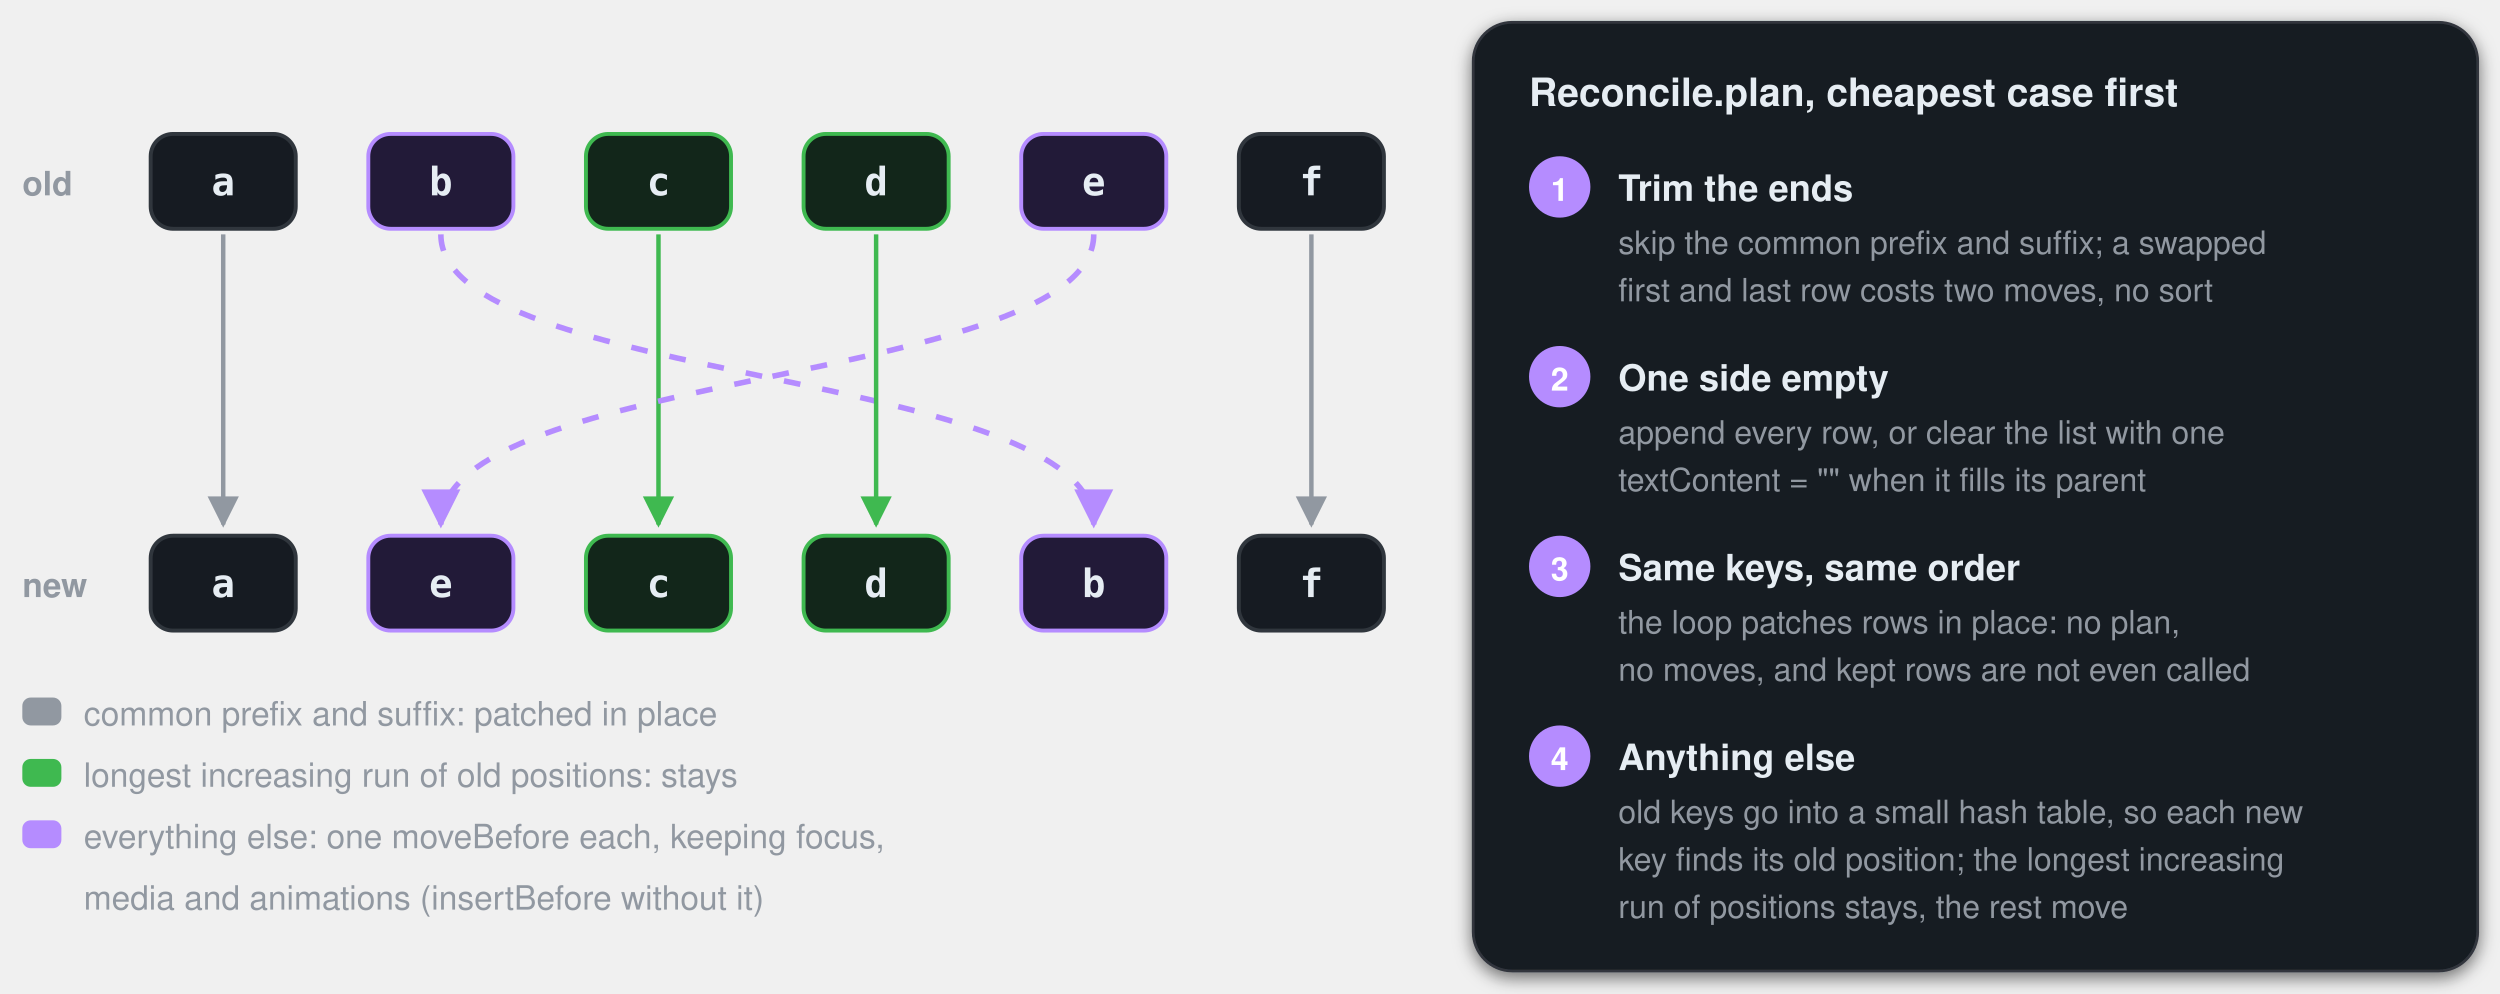
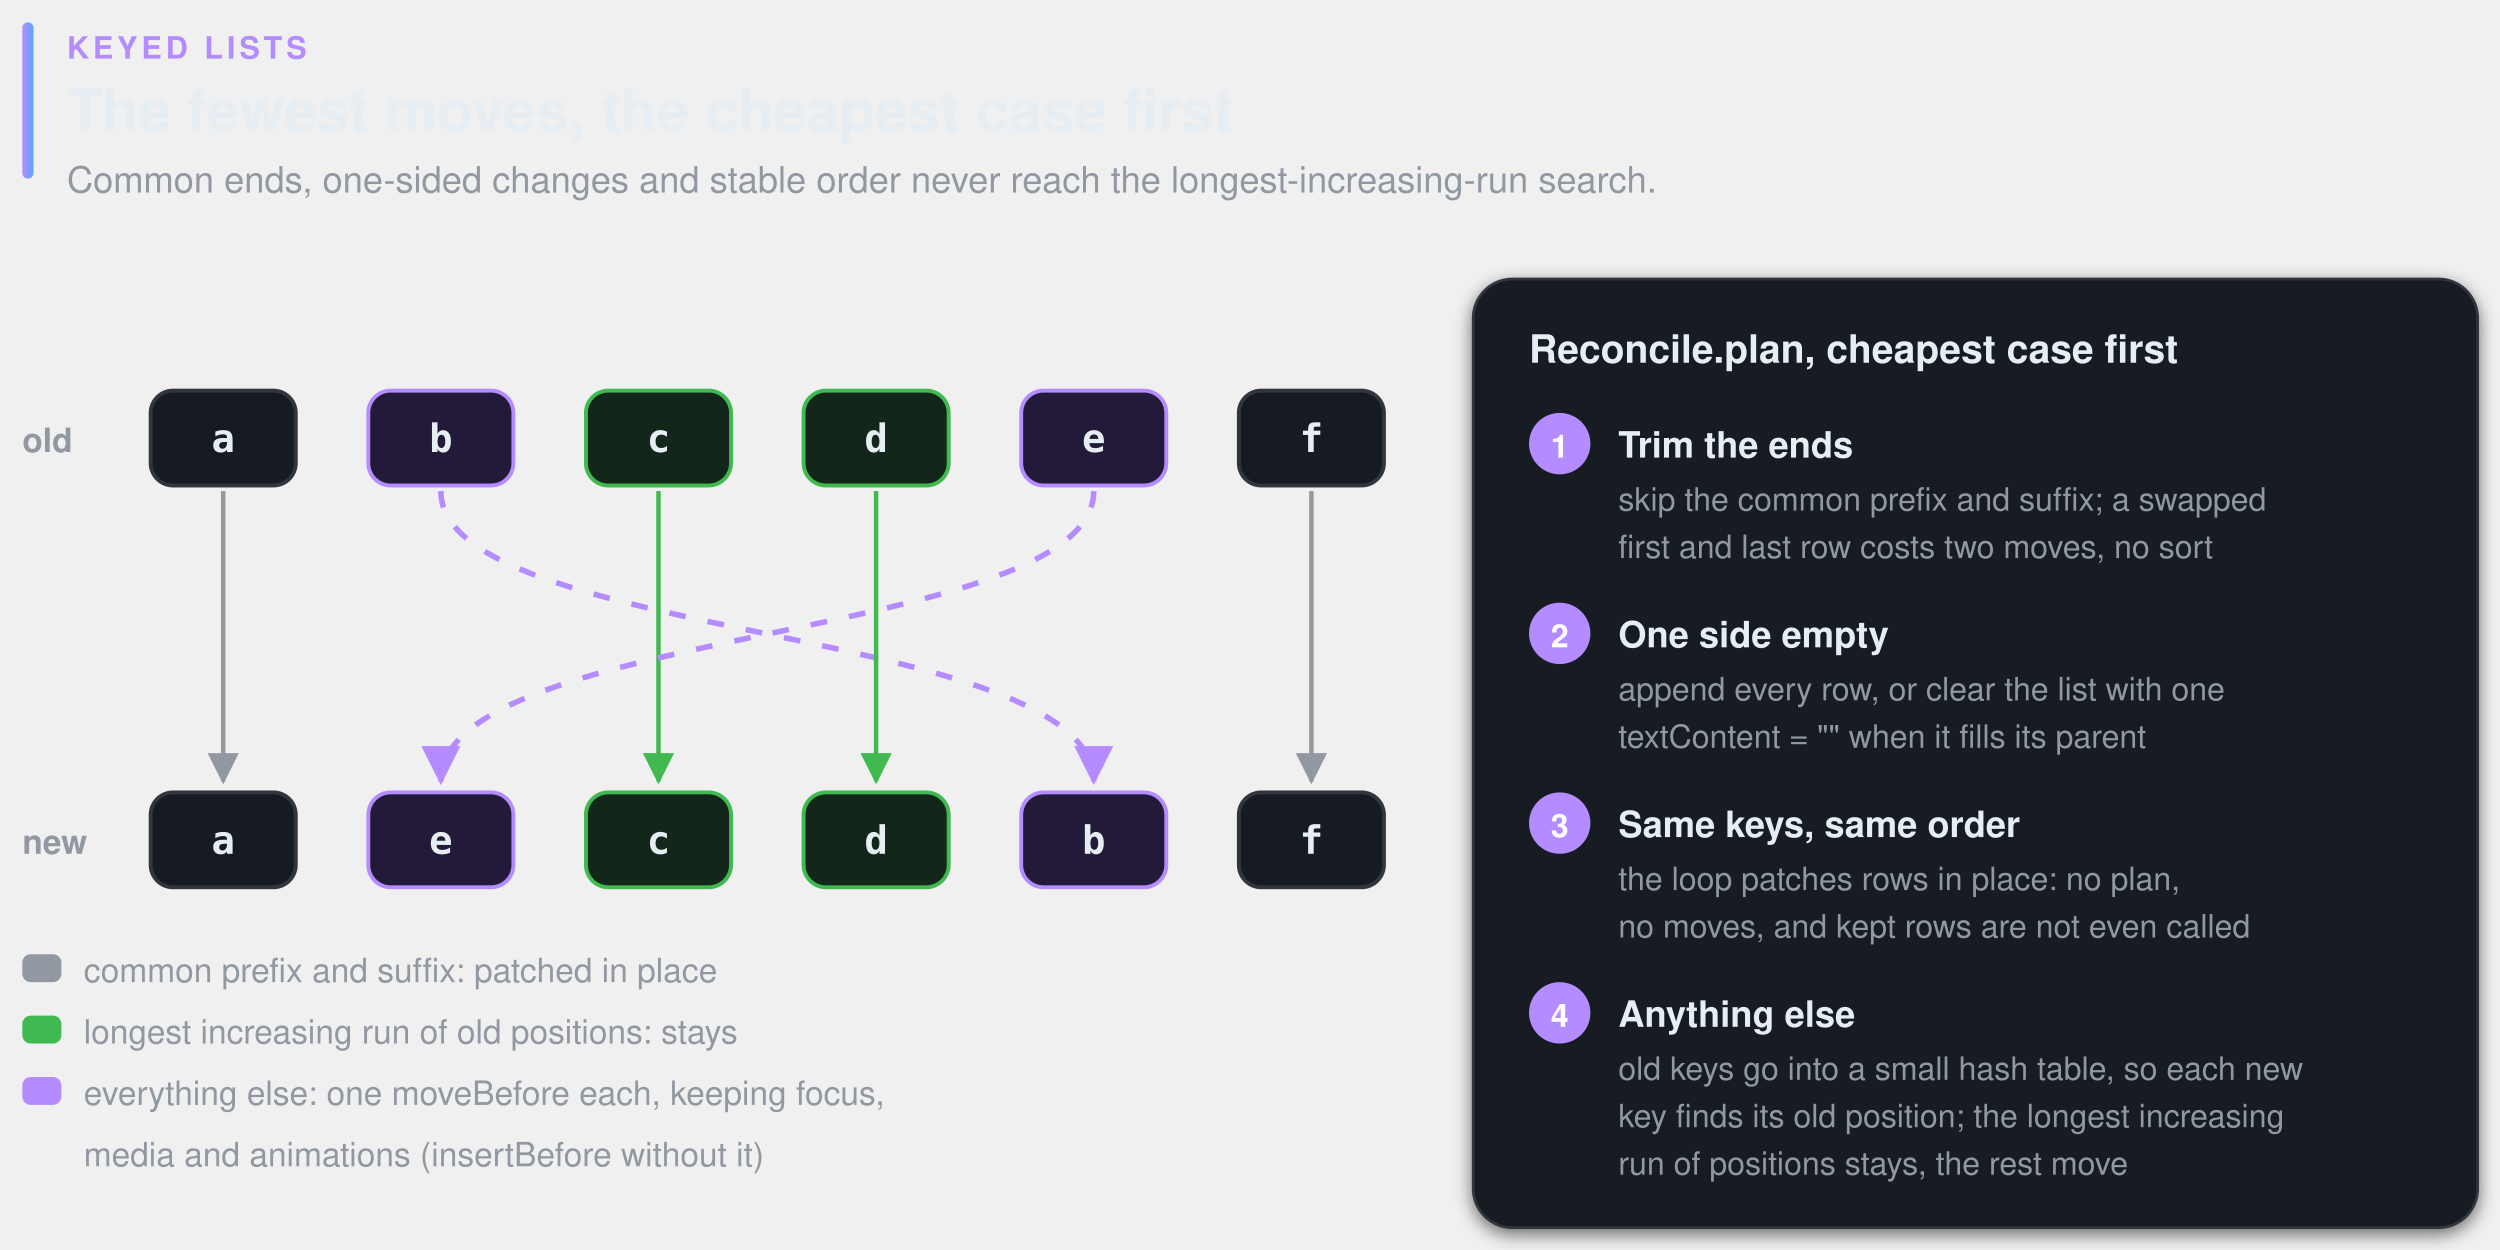
- <svg xmlns="http://www.w3.org/2000/svg" viewBox="-8 -8 896 356" width="896" height="356" role="img" aria-label="Keyed reconcile: the common prefix a and suffix f stay, c and d form the longest increasing run of old positions and stay, b and e move with one moveBefore each, which keeps focus, media and animations inside them, or insertBefore where the browser lacks it. Reconcile.plan tries the cheapest case first: trim the common ends, where a swapped first and last row costs two moves; an empty side is one append or one clear; keys in the same order are patched in place without a plan; anything else looks old keys up in a hash table, keeps the longest increasing run and moves the rest">
+ <svg xmlns="http://www.w3.org/2000/svg" viewBox="-8 -8 896 448" width="896" height="448" role="img" aria-label="The fewest moves, the cheapest case first. Common ends, one-sided changes and stable order never reach the longest-increasing-run search. Keyed reconcile: the common prefix a and suffix f stay, c and d form the longest increasing run of old positions and stay, b and e move with one moveBefore each, which keeps focus, media and animations inside them, or insertBefore where the browser lacks it. Reconcile.plan tries the cheapest case first: trim the common ends, where a swapped first and last row costs two moves; an empty side is one append or one clear; keys in the same order are patched in place without a plan; anything else looks old keys up in a hash table, keeps the longest increasing run and moves the rest">
  <style>text { font-family: -apple-system, BlinkMacSystemFont, 'Segoe UI', Helvetica, Arial, sans-serif; fill: #e6edf3; }.mono { font-family: ui-monospace, SFMono-Regular, Menlo, Consolas, monospace; white-space: pre; }.muted { fill: #9198a1; } .faint { fill: #6e7681; }.accent { fill: #b58cff; } .green { fill: #3fb950; }.orange { fill: #f0883e; } .blue { fill: #58a6ff; }.flow { stroke-dasharray: 6 8; animation: flow 1.1s linear infinite; }@keyframes flow { to { stroke-dashoffset: -28; } }.pulse { animation: pulse 2.2s ease-in-out infinite; }@keyframes pulse { 0%, 100% { opacity: 1; } 50% { opacity: 0.35; } }@media (prefers-reduced-motion: reduce) { .flow, .pulse { animation: none; } }</style>
  <defs>
    <marker id="arrow-muted" viewBox="0 0 10 10" refX="9" refY="5" markerWidth="7" markerHeight="7" orient="auto-start-reverse">
      <path d="M0,0 L10,5 L0,10 z" fill="#9198a1" />
    </marker>
    <marker id="arrow-accent" viewBox="0 0 10 10" refX="9" refY="5" markerWidth="7" markerHeight="7" orient="auto-start-reverse">
      <path d="M0,0 L10,5 L0,10 z" fill="#b58cff" />
    </marker>
    <marker id="arrow-green" viewBox="0 0 10 10" refX="9" refY="5" markerWidth="7" markerHeight="7" orient="auto-start-reverse">
      <path d="M0,0 L10,5 L0,10 z" fill="#3fb950" />
    </marker>
    <marker id="arrow-orange" viewBox="0 0 10 10" refX="9" refY="5" markerWidth="7" markerHeight="7" orient="auto-start-reverse">
      <path d="M0,0 L10,5 L0,10 z" fill="#f0883e" />
    </marker>
    <marker id="arrow-blue" viewBox="0 0 10 10" refX="9" refY="5" markerWidth="7" markerHeight="7" orient="auto-start-reverse">
      <path d="M0,0 L10,5 L0,10 z" fill="#58a6ff" />
    </marker>
    <filter id="lift" x="-5%" y="-5%" width="110%" height="125%">
      <feDropShadow dx="0" dy="2" stdDeviation="3" flood-color="#000000" flood-opacity="0.55" />
    </filter>
    <linearGradient id="glow" x1="0" y1="0" x2="1" y2="0">
      <stop offset="0" stop-color="#b58cff" />
      <stop offset="1" stop-color="#58a6ff" />
    </linearGradient>
  </defs>
-   <text x="0" y="62" font-size="12" xml:space="preserve" class="muted" font-weight="600">old</text>
-   <text x="0" y="206" font-size="12" xml:space="preserve" class="muted" font-weight="600">new</text>
-   <line x1="72" y1="76" x2="72" y2="180" stroke="#9198a1" stroke-width="1.6" marker-end="url(#arrow-muted)" />
-   <path d="M150,76 C150,130 384,124 384,180" fill="none" stroke="#b58cff" stroke-width="2" marker-end="url(#arrow-accent)" class="flow" />
-   <line x1="228" y1="76" x2="228" y2="180" stroke="#3fb950" stroke-width="1.6" marker-end="url(#arrow-green)" />
-   <line x1="306" y1="76" x2="306" y2="180" stroke="#3fb950" stroke-width="1.6" marker-end="url(#arrow-green)" />
-   <path d="M384,76 C384,130 150,124 150,180" fill="none" stroke="#b58cff" stroke-width="2" marker-end="url(#arrow-accent)" class="flow" />
-   <line x1="462" y1="76" x2="462" y2="180" stroke="#9198a1" stroke-width="1.6" marker-end="url(#arrow-muted)" />
-   <rect x="46" y="40" width="52" height="34" rx="8" fill="#161b22" stroke="#30363d" stroke-width="1.4" />
-   <text x="72" y="62" font-size="14" xml:space="preserve" class="mono" font-weight="600" text-anchor="middle">a</text>
-   <rect x="124" y="40" width="52" height="34" rx="8" fill="#221a38" stroke="#b58cff" stroke-width="1.4" />
-   <text x="150" y="62" font-size="14" xml:space="preserve" class="mono" font-weight="600" text-anchor="middle">b</text>
-   <rect x="202" y="40" width="52" height="34" rx="8" fill="#12261a" stroke="#3fb950" stroke-width="1.4" />
-   <text x="228" y="62" font-size="14" xml:space="preserve" class="mono" font-weight="600" text-anchor="middle">c</text>
-   <rect x="280" y="40" width="52" height="34" rx="8" fill="#12261a" stroke="#3fb950" stroke-width="1.4" />
-   <text x="306" y="62" font-size="14" xml:space="preserve" class="mono" font-weight="600" text-anchor="middle">d</text>
-   <rect x="358" y="40" width="52" height="34" rx="8" fill="#221a38" stroke="#b58cff" stroke-width="1.4" />
-   <text x="384" y="62" font-size="14" xml:space="preserve" class="mono" font-weight="600" text-anchor="middle">e</text>
-   <rect x="436" y="40" width="52" height="34" rx="8" fill="#161b22" stroke="#30363d" stroke-width="1.4" />
-   <text x="462" y="62" font-size="14" xml:space="preserve" class="mono" font-weight="600" text-anchor="middle">f</text>
-   <rect x="46" y="184" width="52" height="34" rx="8" fill="#161b22" stroke="#30363d" stroke-width="1.4" />
-   <text x="72" y="206" font-size="14" xml:space="preserve" class="mono" font-weight="600" text-anchor="middle">a</text>
-   <rect x="124" y="184" width="52" height="34" rx="8" fill="#221a38" stroke="#b58cff" stroke-width="1.4" />
-   <text x="150" y="206" font-size="14" xml:space="preserve" class="mono" font-weight="600" text-anchor="middle">e</text>
-   <rect x="202" y="184" width="52" height="34" rx="8" fill="#12261a" stroke="#3fb950" stroke-width="1.4" />
-   <text x="228" y="206" font-size="14" xml:space="preserve" class="mono" font-weight="600" text-anchor="middle">c</text>
-   <rect x="280" y="184" width="52" height="34" rx="8" fill="#12261a" stroke="#3fb950" stroke-width="1.4" />
-   <text x="306" y="206" font-size="14" xml:space="preserve" class="mono" font-weight="600" text-anchor="middle">d</text>
-   <rect x="358" y="184" width="52" height="34" rx="8" fill="#221a38" stroke="#b58cff" stroke-width="1.4" />
-   <text x="384" y="206" font-size="14" xml:space="preserve" class="mono" font-weight="600" text-anchor="middle">b</text>
-   <rect x="436" y="184" width="52" height="34" rx="8" fill="#161b22" stroke="#30363d" stroke-width="1.4" />
-   <text x="462" y="206" font-size="14" xml:space="preserve" class="mono" font-weight="600" text-anchor="middle">f</text>
-   <rect x="0" y="242" width="14" height="10" rx="3" fill="#9198a1" />
-   <text x="22" y="252" font-size="12" xml:space="preserve" class="muted">common prefix and suffix: patched in place</text>
-   <rect x="0" y="264" width="14" height="10" rx="3" fill="#3fb950" />
-   <text x="22" y="274" font-size="12" xml:space="preserve" class="muted">longest increasing run of old positions: stays</text>
-   <rect x="0" y="286" width="14" height="10" rx="3" fill="#b58cff" />
-   <text x="22" y="296" font-size="12" xml:space="preserve" class="muted">everything else: one moveBefore each, keeping focus,</text>
-   <text x="22" y="318" font-size="12" xml:space="preserve" class="muted">media and animations (insertBefore without it)</text>
-   <rect x="520" y="0" width="360" height="340" rx="14" fill="#161b22" stroke="#30363d" stroke-width="1" filter="url(#lift)" />
-   <text x="540" y="30" font-size="14" xml:space="preserve" font-weight="700">Reconcile.plan, cheapest case first</text>
-   <circle cx="551" cy="59" r="11" fill="#b58cff" />
-   <text x="551" y="64" font-size="11.5" xml:space="preserve" style="fill:#ffffff" font-weight="700" text-anchor="middle">1</text>
-   <text x="572" y="64" font-size="13" xml:space="preserve" font-weight="600">Trim the ends</text>
-   <text x="572" y="83" font-size="11.5" xml:space="preserve" class="muted">skip the common prefix and suffix; a swapped</text>
-   <text x="572" y="100" font-size="11.5" xml:space="preserve" class="muted">first and last row costs two moves, no sort</text>
-   <circle cx="551" cy="127" r="11" fill="#b58cff" />
-   <text x="551" y="132" font-size="11.5" xml:space="preserve" style="fill:#ffffff" font-weight="700" text-anchor="middle">2</text>
-   <text x="572" y="132" font-size="13" xml:space="preserve" font-weight="600">One side empty</text>
-   <text x="572" y="151" font-size="11.5" xml:space="preserve" class="muted">append every row, or clear the list with one</text>
-   <text x="572" y="168" font-size="11.5" xml:space="preserve" class="muted">textContent = "" when it fills its parent</text>
-   <circle cx="551" cy="195" r="11" fill="#b58cff" />
-   <text x="551" y="200" font-size="11.5" xml:space="preserve" style="fill:#ffffff" font-weight="700" text-anchor="middle">3</text>
-   <text x="572" y="200" font-size="13" xml:space="preserve" font-weight="600">Same keys, same order</text>
-   <text x="572" y="219" font-size="11.5" xml:space="preserve" class="muted">the loop patches rows in place: no plan,</text>
-   <text x="572" y="236" font-size="11.5" xml:space="preserve" class="muted">no moves, and kept rows are not even called</text>
-   <circle cx="551" cy="263" r="11" fill="#b58cff" />
-   <text x="551" y="268" font-size="11.5" xml:space="preserve" style="fill:#ffffff" font-weight="700" text-anchor="middle">4</text>
-   <text x="572" y="268" font-size="13" xml:space="preserve" font-weight="600">Anything else</text>
-   <text x="572" y="287" font-size="11.5" xml:space="preserve" class="muted">old keys go into a small hash table, so each new</text>
-   <text x="572" y="304" font-size="11.5" xml:space="preserve" class="muted">key finds its old position; the longest increasing</text>
-   <text x="572" y="321" font-size="11.5" xml:space="preserve" class="muted">run of positions stays, the rest move</text>
+   <rect x="0" y="0" width="4" height="56" rx="2" fill="url(#glow)" />
+   <text letter-spacing="1.4" x="16" y="13" font-size="11" xml:space="preserve" class="accent" font-weight="800">KEYED LISTS</text>
+   <text x="16" y="39" font-size="21" xml:space="preserve" font-weight="800">The fewest moves, the cheapest case first</text>
+   <text x="16" y="61" font-size="13" xml:space="preserve" class="muted">Common ends, one-sided changes and stable order never reach the longest-increasing-run search.</text>
+   <line x1="0" y1="76" x2="880" y2="76" stroke="url(#glow)" stroke-width="1.2" opacity="0.35" />
+   <g transform="translate(0 92)">
+     <text x="0" y="62" font-size="12" xml:space="preserve" class="muted" font-weight="600">old</text>
+     <text x="0" y="206" font-size="12" xml:space="preserve" class="muted" font-weight="600">new</text>
+     <line x1="72" y1="76" x2="72" y2="180" stroke="#9198a1" stroke-width="1.6" marker-end="url(#arrow-muted)" />
+     <path d="M150,76 C150,130 384,124 384,180" fill="none" stroke="#b58cff" stroke-width="2" marker-end="url(#arrow-accent)" class="flow" />
+     <line x1="228" y1="76" x2="228" y2="180" stroke="#3fb950" stroke-width="1.6" marker-end="url(#arrow-green)" />
+     <line x1="306" y1="76" x2="306" y2="180" stroke="#3fb950" stroke-width="1.6" marker-end="url(#arrow-green)" />
+     <path d="M384,76 C384,130 150,124 150,180" fill="none" stroke="#b58cff" stroke-width="2" marker-end="url(#arrow-accent)" class="flow" />
+     <line x1="462" y1="76" x2="462" y2="180" stroke="#9198a1" stroke-width="1.6" marker-end="url(#arrow-muted)" />
+     <rect x="46" y="40" width="52" height="34" rx="8" fill="#161b22" stroke="#30363d" stroke-width="1.4" />
+     <text x="72" y="62" font-size="14" xml:space="preserve" class="mono" font-weight="600" text-anchor="middle">a</text>
+     <rect x="124" y="40" width="52" height="34" rx="8" fill="#221a38" stroke="#b58cff" stroke-width="1.4" />
+     <text x="150" y="62" font-size="14" xml:space="preserve" class="mono" font-weight="600" text-anchor="middle">b</text>
+     <rect x="202" y="40" width="52" height="34" rx="8" fill="#12261a" stroke="#3fb950" stroke-width="1.4" />
+     <text x="228" y="62" font-size="14" xml:space="preserve" class="mono" font-weight="600" text-anchor="middle">c</text>
+     <rect x="280" y="40" width="52" height="34" rx="8" fill="#12261a" stroke="#3fb950" stroke-width="1.4" />
+     <text x="306" y="62" font-size="14" xml:space="preserve" class="mono" font-weight="600" text-anchor="middle">d</text>
+     <rect x="358" y="40" width="52" height="34" rx="8" fill="#221a38" stroke="#b58cff" stroke-width="1.4" />
+     <text x="384" y="62" font-size="14" xml:space="preserve" class="mono" font-weight="600" text-anchor="middle">e</text>
+     <rect x="436" y="40" width="52" height="34" rx="8" fill="#161b22" stroke="#30363d" stroke-width="1.4" />
+     <text x="462" y="62" font-size="14" xml:space="preserve" class="mono" font-weight="600" text-anchor="middle">f</text>
+     <rect x="46" y="184" width="52" height="34" rx="8" fill="#161b22" stroke="#30363d" stroke-width="1.4" />
+     <text x="72" y="206" font-size="14" xml:space="preserve" class="mono" font-weight="600" text-anchor="middle">a</text>
+     <rect x="124" y="184" width="52" height="34" rx="8" fill="#221a38" stroke="#b58cff" stroke-width="1.4" />
+     <text x="150" y="206" font-size="14" xml:space="preserve" class="mono" font-weight="600" text-anchor="middle">e</text>
+     <rect x="202" y="184" width="52" height="34" rx="8" fill="#12261a" stroke="#3fb950" stroke-width="1.4" />
+     <text x="228" y="206" font-size="14" xml:space="preserve" class="mono" font-weight="600" text-anchor="middle">c</text>
+     <rect x="280" y="184" width="52" height="34" rx="8" fill="#12261a" stroke="#3fb950" stroke-width="1.4" />
+     <text x="306" y="206" font-size="14" xml:space="preserve" class="mono" font-weight="600" text-anchor="middle">d</text>
+     <rect x="358" y="184" width="52" height="34" rx="8" fill="#221a38" stroke="#b58cff" stroke-width="1.4" />
+     <text x="384" y="206" font-size="14" xml:space="preserve" class="mono" font-weight="600" text-anchor="middle">b</text>
+     <rect x="436" y="184" width="52" height="34" rx="8" fill="#161b22" stroke="#30363d" stroke-width="1.4" />
+     <text x="462" y="206" font-size="14" xml:space="preserve" class="mono" font-weight="600" text-anchor="middle">f</text>
+     <rect x="0" y="242" width="14" height="10" rx="3" fill="#9198a1" />
+     <text x="22" y="252" font-size="12" xml:space="preserve" class="muted">common prefix and suffix: patched in place</text>
+     <rect x="0" y="264" width="14" height="10" rx="3" fill="#3fb950" />
+     <text x="22" y="274" font-size="12" xml:space="preserve" class="muted">longest increasing run of old positions: stays</text>
+     <rect x="0" y="286" width="14" height="10" rx="3" fill="#b58cff" />
+     <text x="22" y="296" font-size="12" xml:space="preserve" class="muted">everything else: one moveBefore each, keeping focus,</text>
+     <text x="22" y="318" font-size="12" xml:space="preserve" class="muted">media and animations (insertBefore without it)</text>
+     <rect x="520" y="0" width="360" height="340" rx="14" fill="#161b22" stroke="#30363d" stroke-width="1" filter="url(#lift)" />
+     <text x="540" y="30" font-size="14" xml:space="preserve" font-weight="700">Reconcile.plan, cheapest case first</text>
+     <circle cx="551" cy="59" r="11" fill="#b58cff" />
+     <text x="551" y="64" font-size="11.5" xml:space="preserve" style="fill:#ffffff" font-weight="700" text-anchor="middle">1</text>
+     <text x="572" y="64" font-size="13" xml:space="preserve" font-weight="600">Trim the ends</text>
+     <text x="572" y="83" font-size="11.5" xml:space="preserve" class="muted">skip the common prefix and suffix; a swapped</text>
+     <text x="572" y="100" font-size="11.5" xml:space="preserve" class="muted">first and last row costs two moves, no sort</text>
+     <circle cx="551" cy="127" r="11" fill="#b58cff" />
+     <text x="551" y="132" font-size="11.5" xml:space="preserve" style="fill:#ffffff" font-weight="700" text-anchor="middle">2</text>
+     <text x="572" y="132" font-size="13" xml:space="preserve" font-weight="600">One side empty</text>
+     <text x="572" y="151" font-size="11.5" xml:space="preserve" class="muted">append every row, or clear the list with one</text>
+     <text x="572" y="168" font-size="11.5" xml:space="preserve" class="muted">textContent = "" when it fills its parent</text>
+     <circle cx="551" cy="195" r="11" fill="#b58cff" />
+     <text x="551" y="200" font-size="11.5" xml:space="preserve" style="fill:#ffffff" font-weight="700" text-anchor="middle">3</text>
+     <text x="572" y="200" font-size="13" xml:space="preserve" font-weight="600">Same keys, same order</text>
+     <text x="572" y="219" font-size="11.5" xml:space="preserve" class="muted">the loop patches rows in place: no plan,</text>
+     <text x="572" y="236" font-size="11.5" xml:space="preserve" class="muted">no moves, and kept rows are not even called</text>
+     <circle cx="551" cy="263" r="11" fill="#b58cff" />
+     <text x="551" y="268" font-size="11.5" xml:space="preserve" style="fill:#ffffff" font-weight="700" text-anchor="middle">4</text>
+     <text x="572" y="268" font-size="13" xml:space="preserve" font-weight="600">Anything else</text>
+     <text x="572" y="287" font-size="11.5" xml:space="preserve" class="muted">old keys go into a small hash table, so each new</text>
+     <text x="572" y="304" font-size="11.5" xml:space="preserve" class="muted">key finds its old position; the longest increasing</text>
+     <text x="572" y="321" font-size="11.5" xml:space="preserve" class="muted">run of positions stays, the rest move</text>
+   </g>
</svg>
